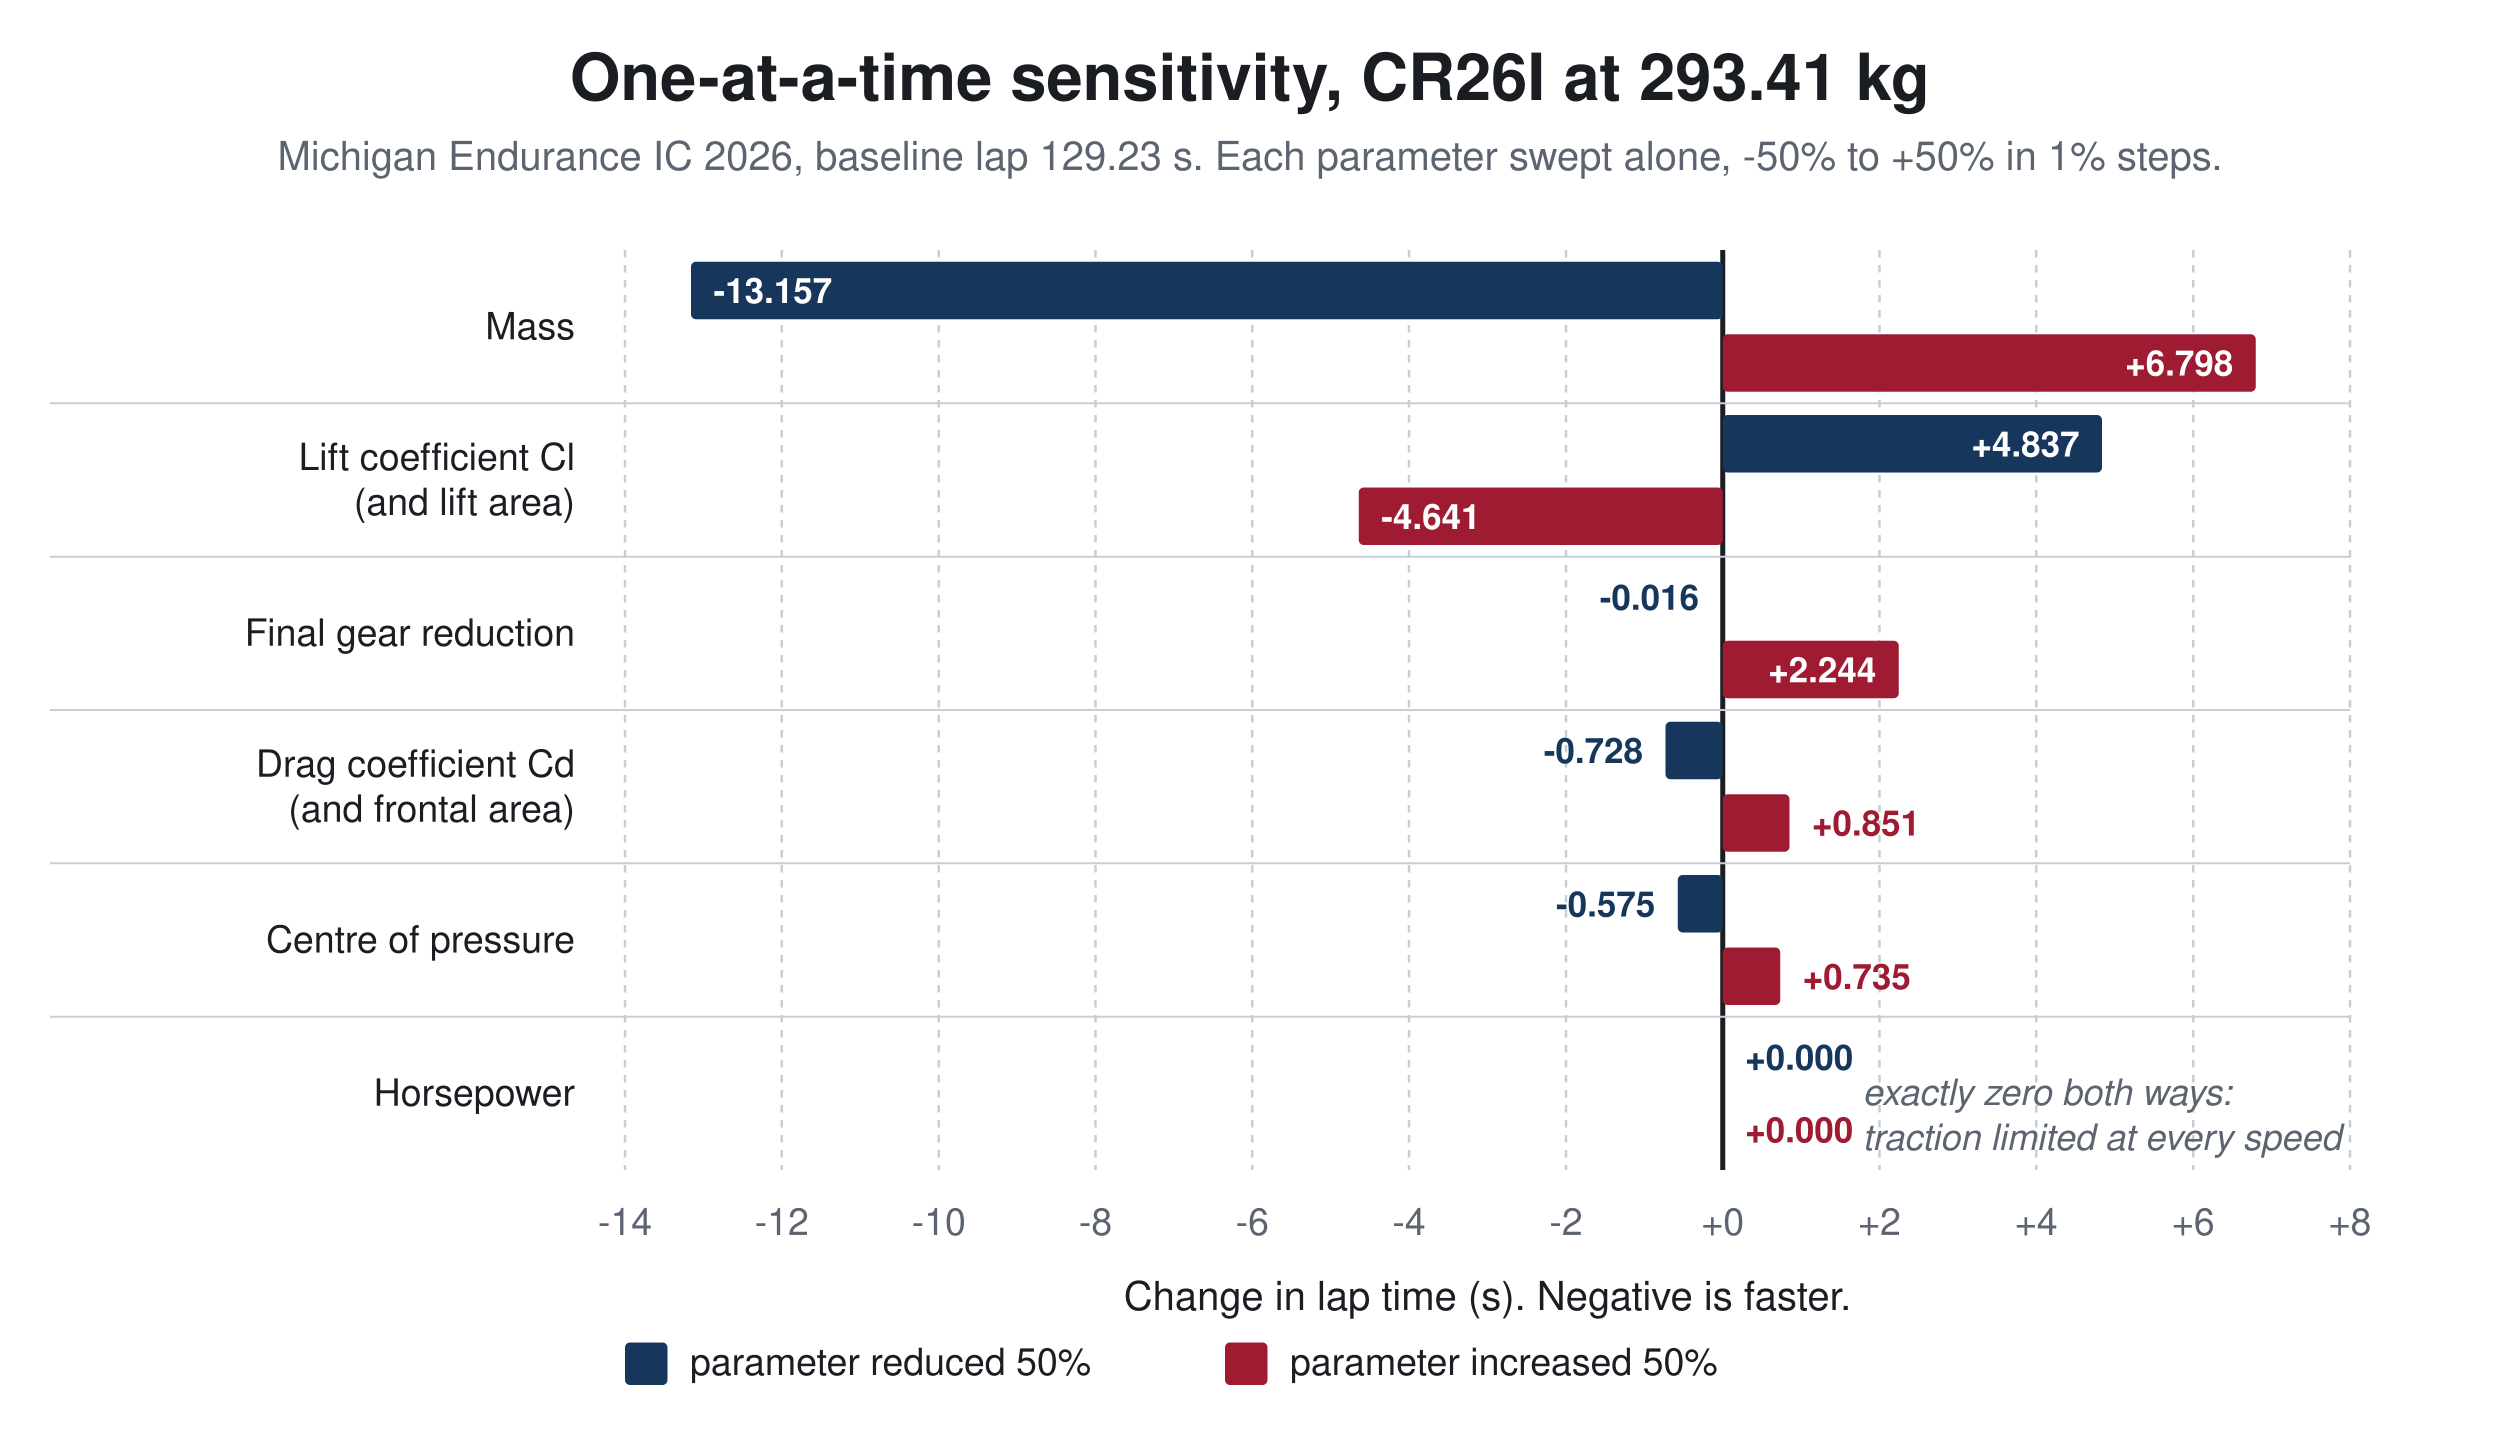
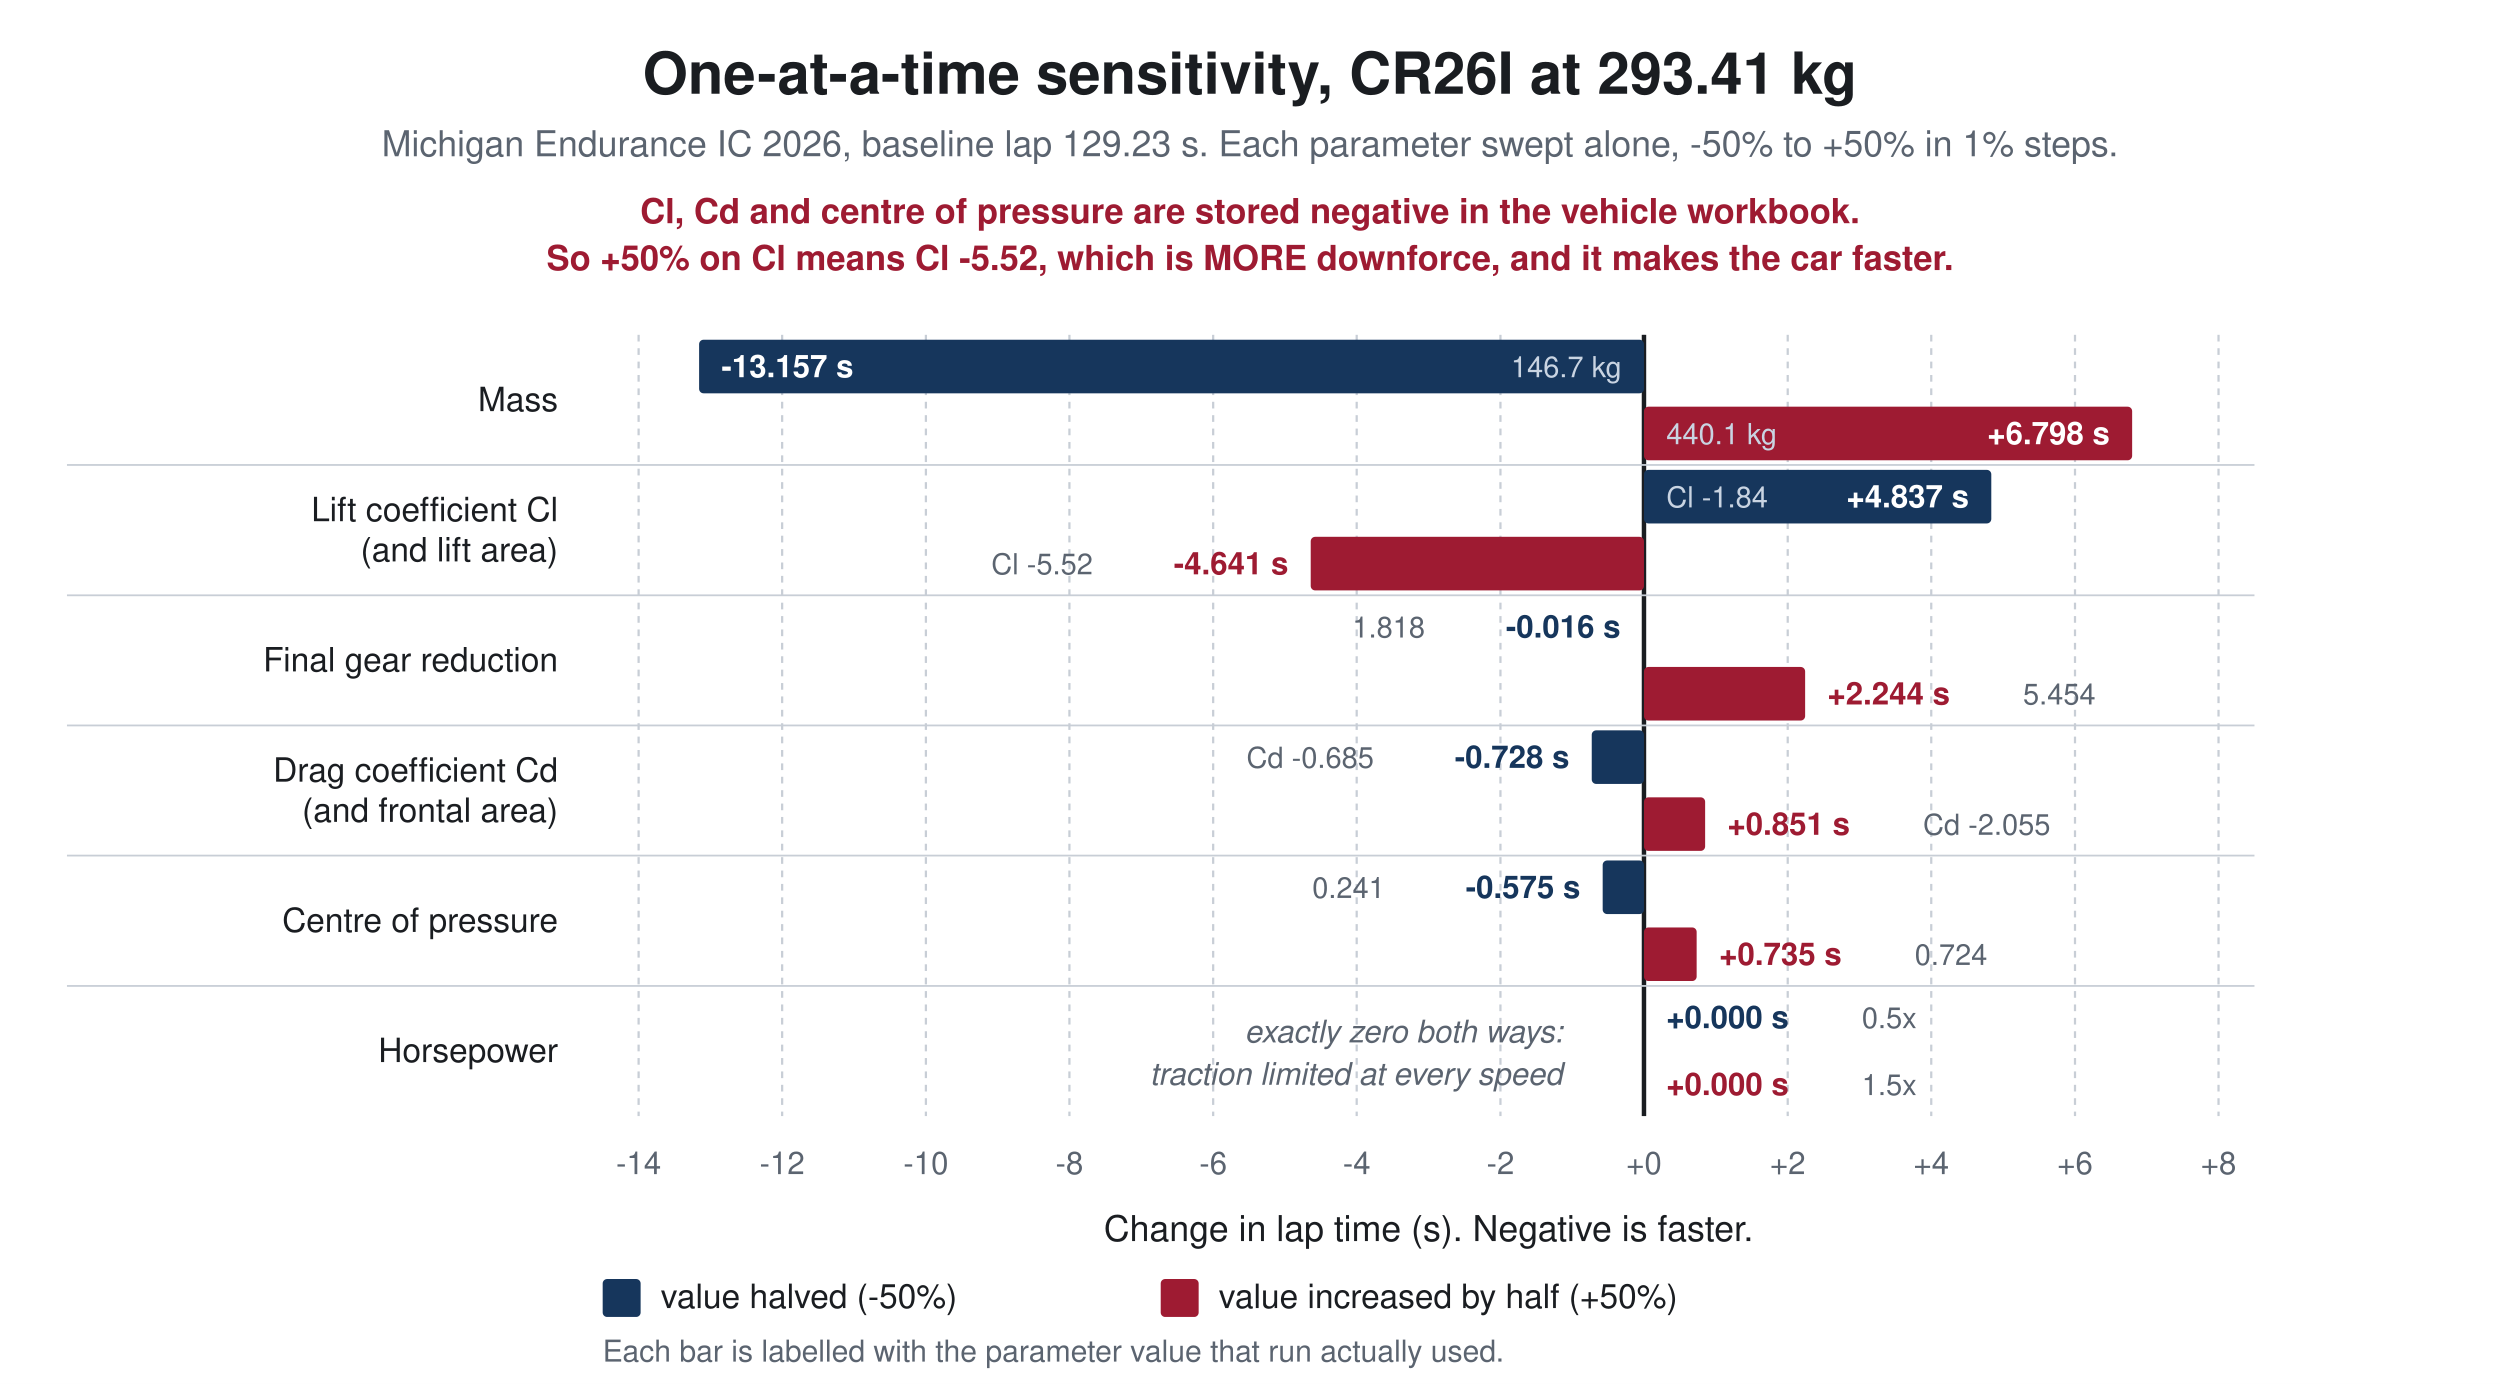
- <svg xmlns="http://www.w3.org/2000/svg" viewBox="0 0 1000 580" width="1000" height="580" role="img" font-family="Helvetica, Arial, sans-serif">
-   <rect width="1000" height="580" fill="#ffffff" />
-   <text x="500" y="40" text-anchor="middle" font-size="26" font-weight="700" fill="#1a1d21">One-at-a-time sensitivity, CR26I at 293.41 kg</text>
-   <text x="500" y="68" text-anchor="middle" font-size="16" fill="#5b6470">Michigan Endurance IC 2026, baseline lap 129.23 s. Each parameter swept alone, -50% to +50% in 1% steps.</text>
-   <line x1="250.0" y1="100" x2="250.0" y2="468" stroke="#c8ced6" stroke-width="1" stroke-dasharray="3 3" />
-   <text x="250.0" y="494" text-anchor="middle" font-size="15" fill="#5b6470">-14</text>
-   <line x1="312.7" y1="100" x2="312.7" y2="468" stroke="#c8ced6" stroke-width="1" stroke-dasharray="3 3" />
-   <text x="312.7" y="494" text-anchor="middle" font-size="15" fill="#5b6470">-12</text>
-   <line x1="375.5" y1="100" x2="375.5" y2="468" stroke="#c8ced6" stroke-width="1" stroke-dasharray="3 3" />
-   <text x="375.5" y="494" text-anchor="middle" font-size="15" fill="#5b6470">-10</text>
-   <line x1="438.2" y1="100" x2="438.2" y2="468" stroke="#c8ced6" stroke-width="1" stroke-dasharray="3 3" />
-   <text x="438.2" y="494" text-anchor="middle" font-size="15" fill="#5b6470">-8</text>
-   <line x1="500.9" y1="100" x2="500.9" y2="468" stroke="#c8ced6" stroke-width="1" stroke-dasharray="3 3" />
-   <text x="500.9" y="494" text-anchor="middle" font-size="15" fill="#5b6470">-6</text>
-   <line x1="563.6" y1="100" x2="563.6" y2="468" stroke="#c8ced6" stroke-width="1" stroke-dasharray="3 3" />
-   <text x="563.6" y="494" text-anchor="middle" font-size="15" fill="#5b6470">-4</text>
-   <line x1="626.4" y1="100" x2="626.4" y2="468" stroke="#c8ced6" stroke-width="1" stroke-dasharray="3 3" />
-   <text x="626.4" y="494" text-anchor="middle" font-size="15" fill="#5b6470">-2</text>
-   <line x1="689.1" y1="100" x2="689.1" y2="468" stroke="#c8ced6" stroke-width="1" stroke-dasharray="3 3" />
-   <text x="689.1" y="494" text-anchor="middle" font-size="15" fill="#5b6470">+0</text>
-   <line x1="751.8" y1="100" x2="751.8" y2="468" stroke="#c8ced6" stroke-width="1" stroke-dasharray="3 3" />
-   <text x="751.8" y="494" text-anchor="middle" font-size="15" fill="#5b6470">+2</text>
-   <line x1="814.5" y1="100" x2="814.5" y2="468" stroke="#c8ced6" stroke-width="1" stroke-dasharray="3 3" />
-   <text x="814.5" y="494" text-anchor="middle" font-size="15" fill="#5b6470">+4</text>
-   <line x1="877.3" y1="100" x2="877.3" y2="468" stroke="#c8ced6" stroke-width="1" stroke-dasharray="3 3" />
-   <text x="877.3" y="494" text-anchor="middle" font-size="15" fill="#5b6470">+6</text>
-   <line x1="940.0" y1="100" x2="940.0" y2="468" stroke="#c8ced6" stroke-width="1" stroke-dasharray="3 3" />
-   <text x="940.0" y="494" text-anchor="middle" font-size="15" fill="#5b6470">+8</text>
-   <line x1="689.1" y1="100" x2="689.1" y2="468" stroke="#1a1d21" stroke-width="2" />
-   <text x="595" y="524" text-anchor="middle" font-size="16" fill="#1a1d21">Change in lap time (s).  Negative is faster.</text>
-   <text x="230" y="135.7" text-anchor="end" font-size="15" fill="#1a1d21">Mass</text>
-   <rect x="276.4" y="104.7" width="412.7" height="23" fill="#16365c" rx="2" />
-   <text x="285.4" y="121.2" text-anchor="start" font-size="14" font-weight="700" fill="#ffffff">-13.157</text>
-   <rect x="689.1" y="133.7" width="213.2" height="23" fill="#9e1b32" rx="2" />
-   <text x="893.3" y="150.2" text-anchor="end" font-size="14" font-weight="700" fill="#ffffff">+6.798</text>
-   <line x1="20" y1="161.3" x2="940" y2="161.3" stroke="#c8ced6" stroke-width="0.8" />
-   <text x="230" y="188.0" text-anchor="end" font-size="15" fill="#1a1d21">Lift coefficient Cl</text>
-   <text x="230" y="206.0" text-anchor="end" font-size="15" fill="#1a1d21">(and lift area)</text>
-   <rect x="689.1" y="166.0" width="151.7" height="23" fill="#16365c" rx="2" />
-   <text x="831.8" y="182.6" text-anchor="end" font-size="14" font-weight="700" fill="#ffffff">+4.837</text>
-   <rect x="543.5" y="195.0" width="145.6" height="23" fill="#9e1b32" rx="2" />
-   <text x="552.5" y="211.6" text-anchor="start" font-size="14" font-weight="700" fill="#ffffff">-4.641</text>
-   <line x1="20" y1="222.7" x2="940" y2="222.7" stroke="#c8ced6" stroke-width="0.8" />
-   <text x="230" y="258.3" text-anchor="end" font-size="15" fill="#1a1d21">Final gear reduction</text>
-   <text x="679.6" y="243.9" text-anchor="end" font-size="14" font-weight="600" fill="#16365c">-0.016</text>
-   <rect x="689.1" y="256.3" width="70.4" height="23" fill="#9e1b32" rx="2" />
-   <text x="750.5" y="272.9" text-anchor="end" font-size="14" font-weight="700" fill="#ffffff">+2.244</text>
-   <line x1="20" y1="284.0" x2="940" y2="284.0" stroke="#c8ced6" stroke-width="0.8" />
-   <text x="230" y="310.7" text-anchor="end" font-size="15" fill="#1a1d21">Drag coefficient Cd</text>
-   <text x="230" y="328.7" text-anchor="end" font-size="15" fill="#1a1d21">(and frontal area)</text>
-   <rect x="666.2" y="288.7" width="22.8" height="23" fill="#16365c" rx="2" />
-   <text x="657.2" y="305.2" text-anchor="end" font-size="14" font-weight="600" fill="#16365c">-0.728</text>
-   <rect x="689.1" y="317.7" width="26.7" height="23" fill="#9e1b32" rx="2" />
-   <text x="724.8" y="334.2" text-anchor="start" font-size="14" font-weight="600" fill="#9e1b32">+0.851</text>
-   <line x1="20" y1="345.3" x2="940" y2="345.3" stroke="#c8ced6" stroke-width="0.8" />
-   <text x="230" y="381.0" text-anchor="end" font-size="15" fill="#1a1d21">Centre of pressure</text>
-   <rect x="671.1" y="350.0" width="18.0" height="23" fill="#16365c" rx="2" />
-   <text x="662.1" y="366.6" text-anchor="end" font-size="14" font-weight="600" fill="#16365c">-0.575</text>
-   <rect x="689.1" y="379.0" width="23.0" height="23" fill="#9e1b32" rx="2" />
-   <text x="721.1" y="395.6" text-anchor="start" font-size="14" font-weight="600" fill="#9e1b32">+0.735</text>
-   <line x1="20" y1="406.7" x2="940" y2="406.7" stroke="#c8ced6" stroke-width="0.8" />
-   <text x="230" y="442.3" text-anchor="end" font-size="15" fill="#1a1d21">Horsepower</text>
-   <text x="698.1" y="427.9" text-anchor="start" font-size="14" font-weight="600" fill="#16365c">+0.000</text>
-   <text x="698.1" y="456.9" text-anchor="start" font-size="14" font-weight="600" fill="#9e1b32">+0.000</text>
-   <text x="745" y="442" font-size="14.5" font-style="italic" fill="#5b6470">exactly zero both ways:</text>
-   <text x="745" y="460" font-size="14.5" font-style="italic" fill="#5b6470">traction limited at every speed</text>
-   <rect x="250" y="537" width="17" height="17" fill="#16365c" rx="2" />
-   <text x="276" y="550" font-size="15" fill="#1a1d21">parameter reduced 50%</text>
-   <rect x="490" y="537" width="17" height="17" fill="#9e1b32" rx="2" />
-   <text x="516" y="550" font-size="15" fill="#1a1d21">parameter increased 50%</text>
+ <svg xmlns="http://www.w3.org/2000/svg" viewBox="0 0 1120 620" width="1120" height="620" role="img" font-family="Helvetica, Arial, sans-serif">
+   <rect width="1120" height="620" fill="#ffffff" />
+   <text x="560" y="42" text-anchor="middle" font-size="26" font-weight="700" fill="#1a1d21">One-at-a-time sensitivity, CR26I at 293.41 kg</text>
+   <text x="560" y="70" text-anchor="middle" font-size="16" fill="#5b6470">Michigan Endurance IC 2026, baseline lap 129.23 s. Each parameter swept alone, -50% to +50% in 1% steps.</text>
+   <text x="560" y="100" text-anchor="middle" font-size="15.5" font-weight="600" fill="#9e1b32">Cl, Cd and centre of pressure are stored negative in the vehicle workbook.</text>
+   <text x="560" y="121" text-anchor="middle" font-size="15.5" font-weight="600" fill="#9e1b32">So +50% on Cl means Cl -5.52, which is MORE downforce, and it makes the car faster.</text>
+   <line x1="286.1" y1="150" x2="286.1" y2="500" stroke="#c8ced6" stroke-width="1" stroke-dasharray="3 3" />
+   <text x="286.1" y="526" text-anchor="middle" font-size="14" fill="#5b6470">-14</text>
+   <line x1="350.4" y1="150" x2="350.4" y2="500" stroke="#c8ced6" stroke-width="1" stroke-dasharray="3 3" />
+   <text x="350.4" y="526" text-anchor="middle" font-size="14" fill="#5b6470">-12</text>
+   <line x1="414.8" y1="150" x2="414.8" y2="500" stroke="#c8ced6" stroke-width="1" stroke-dasharray="3 3" />
+   <text x="414.8" y="526" text-anchor="middle" font-size="14" fill="#5b6470">-10</text>
+   <line x1="479.1" y1="150" x2="479.1" y2="500" stroke="#c8ced6" stroke-width="1" stroke-dasharray="3 3" />
+   <text x="479.1" y="526" text-anchor="middle" font-size="14" fill="#5b6470">-8</text>
+   <line x1="543.5" y1="150" x2="543.5" y2="500" stroke="#c8ced6" stroke-width="1" stroke-dasharray="3 3" />
+   <text x="543.5" y="526" text-anchor="middle" font-size="14" fill="#5b6470">-6</text>
+   <line x1="607.8" y1="150" x2="607.8" y2="500" stroke="#c8ced6" stroke-width="1" stroke-dasharray="3 3" />
+   <text x="607.8" y="526" text-anchor="middle" font-size="14" fill="#5b6470">-4</text>
+   <line x1="672.2" y1="150" x2="672.2" y2="500" stroke="#c8ced6" stroke-width="1" stroke-dasharray="3 3" />
+   <text x="672.2" y="526" text-anchor="middle" font-size="14" fill="#5b6470">-2</text>
+   <line x1="736.5" y1="150" x2="736.5" y2="500" stroke="#c8ced6" stroke-width="1" stroke-dasharray="3 3" />
+   <text x="736.5" y="526" text-anchor="middle" font-size="14" fill="#5b6470">+0</text>
+   <line x1="800.9" y1="150" x2="800.9" y2="500" stroke="#c8ced6" stroke-width="1" stroke-dasharray="3 3" />
+   <text x="800.9" y="526" text-anchor="middle" font-size="14" fill="#5b6470">+2</text>
+   <line x1="865.2" y1="150" x2="865.2" y2="500" stroke="#c8ced6" stroke-width="1" stroke-dasharray="3 3" />
+   <text x="865.2" y="526" text-anchor="middle" font-size="14" fill="#5b6470">+4</text>
+   <line x1="929.6" y1="150" x2="929.6" y2="500" stroke="#c8ced6" stroke-width="1" stroke-dasharray="3 3" />
+   <text x="929.6" y="526" text-anchor="middle" font-size="14" fill="#5b6470">+6</text>
+   <line x1="993.9" y1="150" x2="993.9" y2="500" stroke="#c8ced6" stroke-width="1" stroke-dasharray="3 3" />
+   <text x="993.9" y="526" text-anchor="middle" font-size="14" fill="#5b6470">+8</text>
+   <line x1="736.5" y1="150" x2="736.5" y2="500" stroke="#1a1d21" stroke-width="2" />
+   <text x="640" y="556" text-anchor="middle" font-size="16" fill="#1a1d21">Change in lap time (s).  Negative is faster.</text>
+   <text x="250" y="184.2" text-anchor="end" font-size="15" fill="#1a1d21">Mass</text>
+   <rect x="313.2" y="152.2" width="423.3" height="24" fill="#16365c" rx="2" />
+   <text x="323.2" y="169.0" text-anchor="start" font-size="14" font-weight="700" fill="#ffffff">-13.157 s</text>
+   <text x="726.5" y="169.0" text-anchor="end" font-size="13" fill="#c9d4e2">146.7 kg</text>
+   <rect x="736.5" y="182.2" width="218.7" height="24" fill="#9e1b32" rx="2" />
+   <text x="945.2" y="199.0" text-anchor="end" font-size="14" font-weight="700" fill="#ffffff">+6.798 s</text>
+   <text x="746.5" y="199.0" text-anchor="start" font-size="13" fill="#c9d4e2">440.1 kg</text>
+   <line x1="30" y1="208.3" x2="1010" y2="208.3" stroke="#c8ced6" stroke-width="0.8" />
+   <text x="250" y="233.5" text-anchor="end" font-size="15" fill="#1a1d21">Lift coefficient Cl</text>
+   <text x="250" y="251.5" text-anchor="end" font-size="15" fill="#1a1d21">(and lift area)</text>
+   <rect x="736.5" y="210.5" width="155.6" height="24" fill="#16365c" rx="2" />
+   <text x="882.1" y="227.3" text-anchor="end" font-size="14" font-weight="700" fill="#ffffff">+4.837 s</text>
+   <text x="746.5" y="227.3" text-anchor="start" font-size="13" fill="#c9d4e2">Cl -1.84</text>
+   <rect x="587.2" y="240.5" width="149.3" height="24" fill="#9e1b32" rx="2" />
+   <text x="577.2" y="257.3" text-anchor="end" font-size="14" font-weight="600" fill="#9e1b32">-4.641 s</text>
+   <text x="489.6" y="257.3" text-anchor="end" font-size="13" fill="#5b6470">Cl -5.52</text>
+   <line x1="30" y1="266.7" x2="1010" y2="266.7" stroke="#c8ced6" stroke-width="0.8" />
+   <text x="250" y="300.8" text-anchor="end" font-size="15" fill="#1a1d21">Final gear reduction</text>
+   <text x="726.0" y="285.6" text-anchor="end" font-size="14" font-weight="600" fill="#16365c">-0.016 s</text>
+   <text x="638.4" y="285.6" text-anchor="end" font-size="13" fill="#5b6470">1.818</text>
+   <rect x="736.5" y="298.8" width="72.2" height="24" fill="#9e1b32" rx="2" />
+   <text x="818.7" y="315.6" text-anchor="start" font-size="14" font-weight="600" fill="#9e1b32">+2.244 s</text>
+   <text x="906.3" y="315.6" text-anchor="start" font-size="13" fill="#5b6470">5.454</text>
+   <line x1="30" y1="325.0" x2="1010" y2="325.0" stroke="#c8ced6" stroke-width="0.8" />
+   <text x="250" y="350.2" text-anchor="end" font-size="15" fill="#1a1d21">Drag coefficient Cd</text>
+   <text x="250" y="368.2" text-anchor="end" font-size="15" fill="#1a1d21">(and frontal area)</text>
+   <rect x="713.1" y="327.2" width="23.4" height="24" fill="#16365c" rx="2" />
+   <text x="703.1" y="344.0" text-anchor="end" font-size="14" font-weight="600" fill="#16365c">-0.728 s</text>
+   <text x="615.5" y="344.0" text-anchor="end" font-size="13" fill="#5b6470">Cd -0.685</text>
+   <rect x="736.5" y="357.2" width="27.4" height="24" fill="#9e1b32" rx="2" />
+   <text x="773.9" y="374.0" text-anchor="start" font-size="14" font-weight="600" fill="#9e1b32">+0.851 s</text>
+   <text x="861.5" y="374.0" text-anchor="start" font-size="13" fill="#5b6470">Cd -2.055</text>
+   <line x1="30" y1="383.3" x2="1010" y2="383.3" stroke="#c8ced6" stroke-width="0.8" />
+   <text x="250" y="417.5" text-anchor="end" font-size="15" fill="#1a1d21">Centre of pressure</text>
+   <rect x="718.0" y="385.5" width="18.5" height="24" fill="#16365c" rx="2" />
+   <text x="708.0" y="402.3" text-anchor="end" font-size="14" font-weight="600" fill="#16365c">-0.575 s</text>
+   <text x="620.4" y="402.3" text-anchor="end" font-size="13" fill="#5b6470">0.241</text>
+   <rect x="736.5" y="415.5" width="23.6" height="24" fill="#9e1b32" rx="2" />
+   <text x="770.2" y="432.3" text-anchor="start" font-size="14" font-weight="600" fill="#9e1b32">+0.735 s</text>
+   <text x="857.8" y="432.3" text-anchor="start" font-size="13" fill="#5b6470">0.724</text>
+   <line x1="30" y1="441.7" x2="1010" y2="441.7" stroke="#c8ced6" stroke-width="0.8" />
+   <text x="250" y="475.8" text-anchor="end" font-size="15" fill="#1a1d21">Horsepower</text>
+   <text x="746.5" y="460.6" text-anchor="start" font-size="14" font-weight="600" fill="#16365c">+0.000 s</text>
+   <text x="834.1" y="460.6" text-anchor="start" font-size="13" fill="#5b6470">0.5x</text>
+   <text x="746.5" y="490.6" text-anchor="start" font-size="14" font-weight="600" fill="#9e1b32">+0.000 s</text>
+   <text x="834.1" y="490.6" text-anchor="start" font-size="13" fill="#5b6470">1.5x</text>
+   <text x="700" y="467" text-anchor="end" font-size="14" font-style="italic" fill="#5b6470">exactly zero both ways:</text>
+   <text x="700" y="486" text-anchor="end" font-size="14" font-style="italic" fill="#5b6470">traction limited at every speed</text>
+   <rect x="270" y="573" width="17" height="17" fill="#16365c" rx="2" />
+   <text x="296" y="586" font-size="15" fill="#1a1d21">value halved (-50%)</text>
+   <rect x="520" y="573" width="17" height="17" fill="#9e1b32" rx="2" />
+   <text x="546" y="586" font-size="15" fill="#1a1d21">value increased by half (+50%)</text>
+   <text x="270" y="610" font-size="13.5" fill="#5b6470">Each bar is labelled with the parameter value that run actually used.</text>
</svg>
